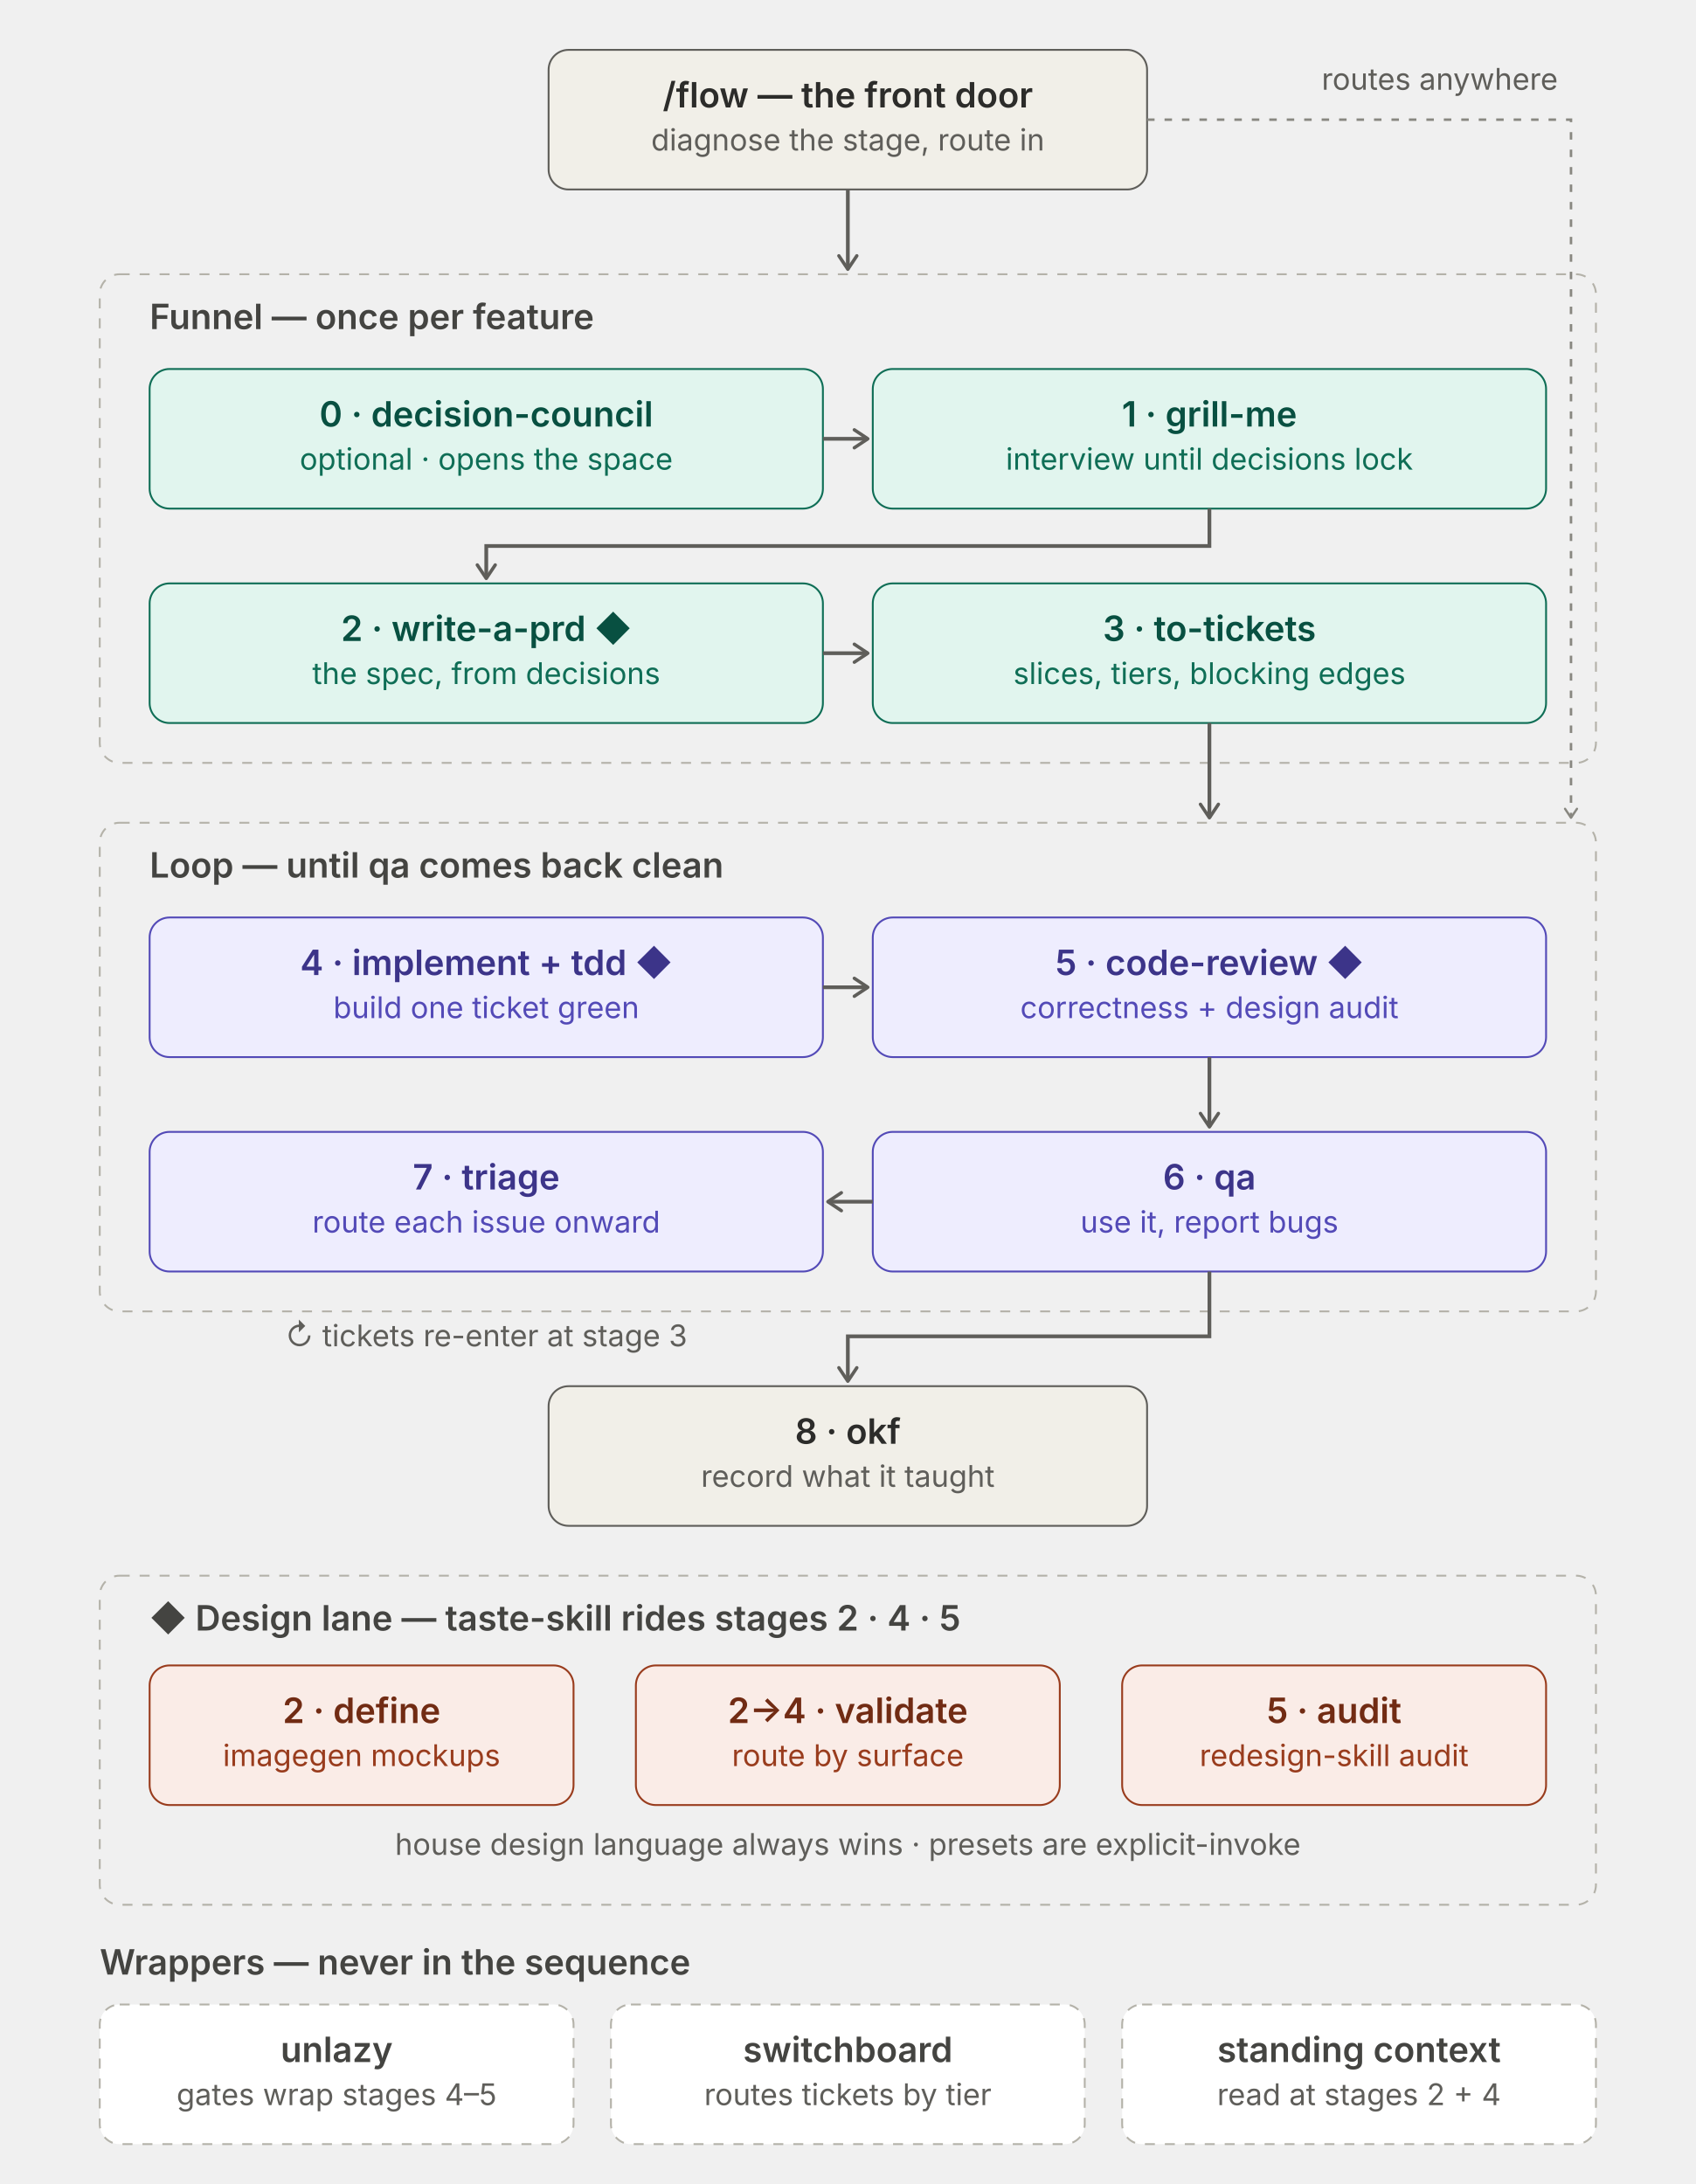
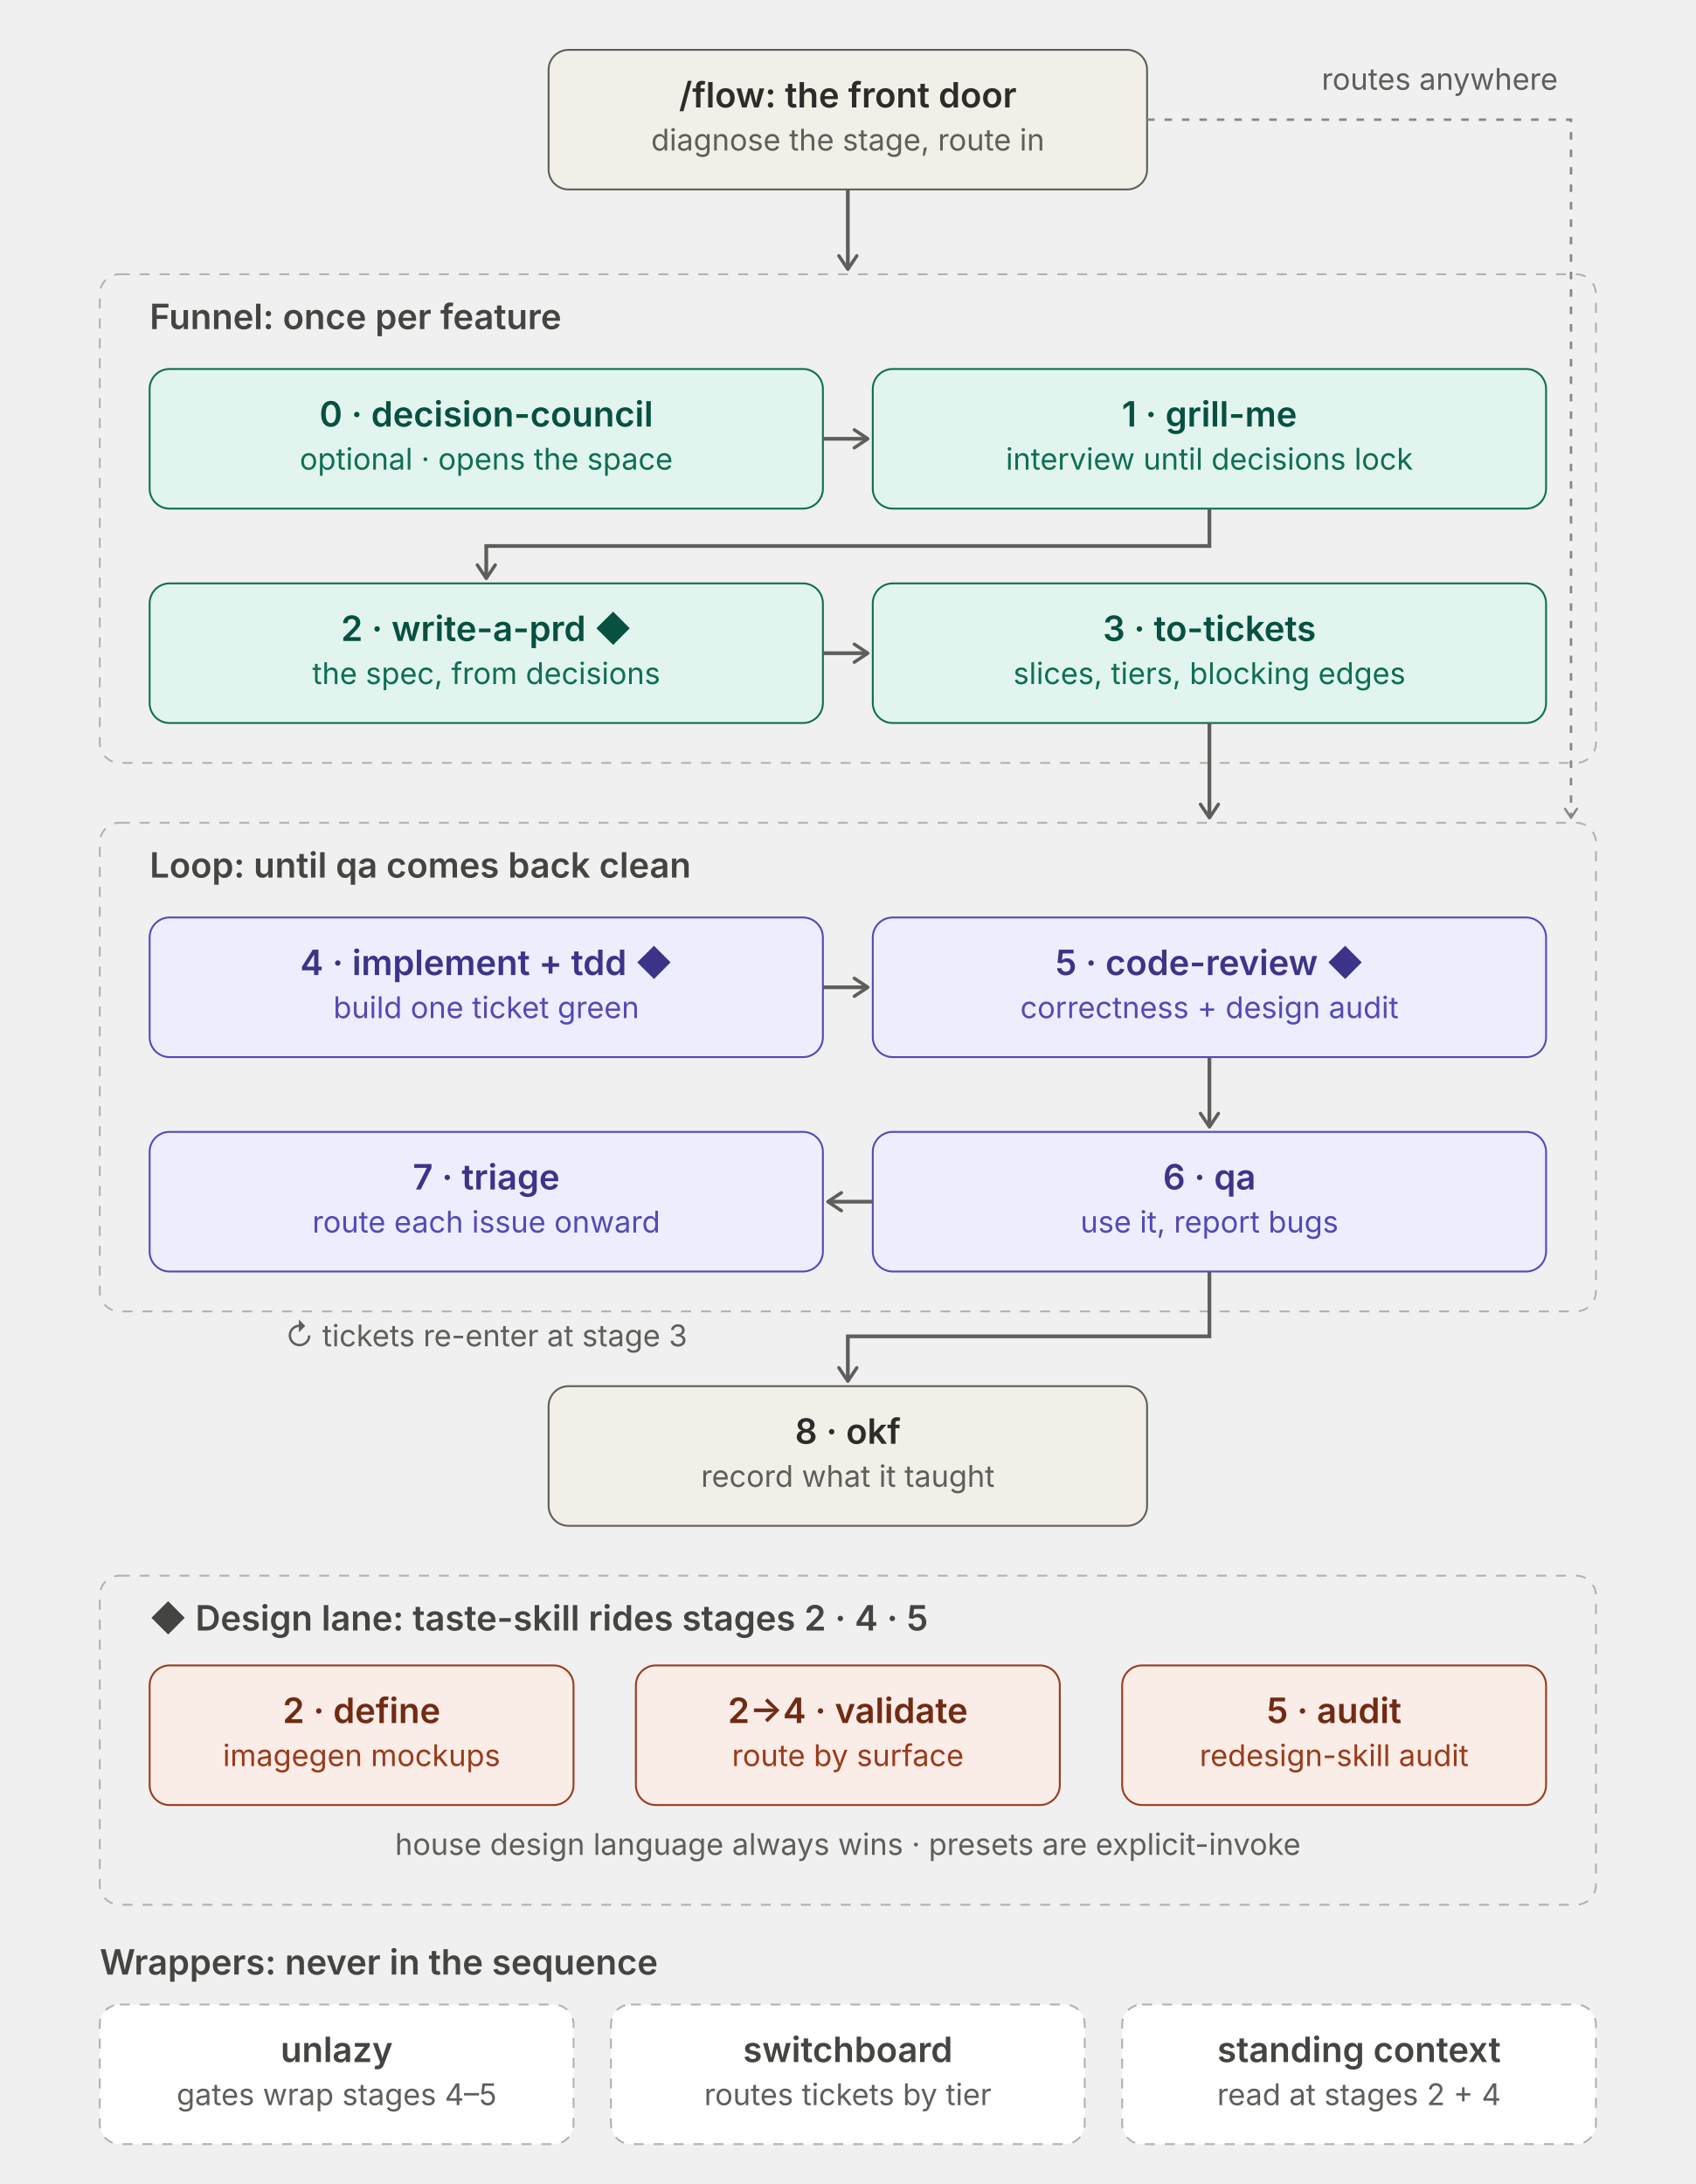
<svg xmlns="http://www.w3.org/2000/svg" width="680" viewBox="0 0 680 876" role="img">
  <style>
  svg { background:#FAFAF7; font-family:system-ui,-apple-system,"Segoe UI",sans-serif; }
  .hd { font-size:14px; font-weight:600; fill:#444441; }
  .tt { font-size:14px; font-weight:600; }
  .ts { font-size:12px; }
  .note { font-size:12px; fill:#5F5E5A; }
  .rg { fill:none; stroke:#B4B2A9; stroke-width:0.75; stroke-dasharray:4 4; }
  .arr { stroke:#5F5E5A; stroke-width:1.5; fill:none; }
  .leader { stroke:#888780; stroke-width:1; fill:none; stroke-dasharray:3 4; }
  .n-teal rect { fill:#E1F5EE; stroke:#0F6E56; stroke-width:0.75; }
  .n-teal .tt { fill:#085041; } .n-teal .ts { fill:#0F6E56; }
  .n-purple rect { fill:#EEEDFE; stroke:#534AB7; stroke-width:0.75; }
  .n-purple .tt { fill:#3C3489; } .n-purple .ts { fill:#534AB7; }
  .n-coral rect { fill:#FAECE7; stroke:#993C1D; stroke-width:0.75; }
  .n-coral .tt { fill:#712B13; } .n-coral .ts { fill:#993C1D; }
  .n-gray rect { fill:#F1EFE8; stroke:#5F5E5A; stroke-width:0.75; }
  .n-gray .tt { fill:#2C2C2A; } .n-gray .ts { fill:#5F5E5A; }
  .n-wrap rect { fill:#FFFFFF; stroke:#B4B2A9; stroke-width:0.75; stroke-dasharray:4 4; }
  .n-wrap .tt { fill:#444441; } .n-wrap .ts { fill:#5F5E5A; }
  @media (prefers-color-scheme: dark) {
    svg { background:#141413; }
    .hd { fill:#D3D1C7; }
    .note { fill:#B4B2A9; }
    .rg { stroke:#5F5E5A; }
    .arr { stroke:#B4B2A9; }
    .leader { stroke:#888780; }
    .n-teal rect { fill:#04342C; stroke:#5DCAA5; }
    .n-teal .tt { fill:#9FE1CB; } .n-teal .ts { fill:#5DCAA5; }
    .n-purple rect { fill:#26215C; stroke:#AFA9EC; }
    .n-purple .tt { fill:#CECBF6; } .n-purple .ts { fill:#AFA9EC; }
    .n-coral rect { fill:#4A1B0C; stroke:#F0997B; }
    .n-coral .tt { fill:#F5C4B3; } .n-coral .ts { fill:#F0997B; }
    .n-gray rect { fill:#2C2C2A; stroke:#888780; }
    .n-gray .tt { fill:#F1EFE8; } .n-gray .ts { fill:#B4B2A9; }
    .n-wrap rect { fill:#1D1D1B; stroke:#5F5E5A; }
    .n-wrap .tt { fill:#D3D1C7; } .n-wrap .ts { fill:#888780; }
  }
</style>
  <defs>
    <marker id="arrow" viewBox="0 0 10 10" refX="8" refY="5" markerWidth="6" markerHeight="6" orient="auto-start-reverse">
      <path d="M2 1L8 5L2 9" fill="none" stroke="context-stroke" stroke-width="1.5" stroke-linecap="round" stroke-linejoin="round" />
    </marker>
  </defs>
  <g class="n-gray">
    <rect x="220" y="20" width="240" height="56" rx="8" />
-     <text class="tt" x="340" y="38" text-anchor="middle" dominant-baseline="central">/flow — the front door</text>
+     <text class="tt" x="340" y="38" text-anchor="middle" dominant-baseline="central">/flow: the front door</text>
    <text class="ts" x="340" y="56" text-anchor="middle" dominant-baseline="central">diagnose the stage, route in</text>
  </g>
  <line x1="340" y1="76" x2="340" y2="108" class="arr" marker-end="url(#arrow)" />
  <text class="note" x="530" y="36" text-anchor="start">routes anywhere</text>
  <path d="M460 48 L630 48 L630 328" class="leader" marker-end="url(#arrow)" />
  <rect x="40" y="110" width="600" height="196" rx="8" class="rg" />
-   <text class="hd" x="60" y="132" text-anchor="start">Funnel — once per feature</text>
+   <text class="hd" x="60" y="132" text-anchor="start">Funnel: once per feature</text>
  <g class="n-teal">
    <rect x="60" y="148" width="270" height="56" rx="8" />
    <text class="tt" x="195" y="166" text-anchor="middle" dominant-baseline="central">0 · decision-council</text>
    <text class="ts" x="195" y="184" text-anchor="middle" dominant-baseline="central">optional · opens the space</text>
  </g>
  <g class="n-teal">
    <rect x="350" y="148" width="270" height="56" rx="8" />
    <text class="tt" x="485" y="166" text-anchor="middle" dominant-baseline="central">1 · grill-me</text>
    <text class="ts" x="485" y="184" text-anchor="middle" dominant-baseline="central">interview until decisions lock</text>
  </g>
  <line x1="330" y1="176" x2="348" y2="176" class="arr" marker-end="url(#arrow)" />
  <path d="M485 204 L485 219 L195 219 L195 232" class="arr" marker-end="url(#arrow)" />
  <g class="n-teal">
    <rect x="60" y="234" width="270" height="56" rx="8" />
    <text class="tt" x="195" y="252" text-anchor="middle" dominant-baseline="central">2 · write-a-prd ◆</text>
    <text class="ts" x="195" y="270" text-anchor="middle" dominant-baseline="central">the spec, from decisions</text>
  </g>
  <g class="n-teal">
    <rect x="350" y="234" width="270" height="56" rx="8" />
    <text class="tt" x="485" y="252" text-anchor="middle" dominant-baseline="central">3 · to-tickets</text>
    <text class="ts" x="485" y="270" text-anchor="middle" dominant-baseline="central">slices, tiers, blocking edges</text>
  </g>
  <line x1="330" y1="262" x2="348" y2="262" class="arr" marker-end="url(#arrow)" />
  <line x1="485" y1="290" x2="485" y2="328" class="arr" marker-end="url(#arrow)" />
  <rect x="40" y="330" width="600" height="196" rx="8" class="rg" />
-   <text class="hd" x="60" y="352" text-anchor="start">Loop — until qa comes back clean</text>
+   <text class="hd" x="60" y="352" text-anchor="start">Loop: until qa comes back clean</text>
  <g class="n-purple">
    <rect x="60" y="368" width="270" height="56" rx="8" />
    <text class="tt" x="195" y="386" text-anchor="middle" dominant-baseline="central">4 · implement + tdd ◆</text>
    <text class="ts" x="195" y="404" text-anchor="middle" dominant-baseline="central">build one ticket green</text>
  </g>
  <g class="n-purple">
    <rect x="350" y="368" width="270" height="56" rx="8" />
    <text class="tt" x="485" y="386" text-anchor="middle" dominant-baseline="central">5 · code-review ◆</text>
    <text class="ts" x="485" y="404" text-anchor="middle" dominant-baseline="central">correctness + design audit</text>
  </g>
  <line x1="330" y1="396" x2="348" y2="396" class="arr" marker-end="url(#arrow)" />
  <line x1="485" y1="424" x2="485" y2="452" class="arr" marker-end="url(#arrow)" />
  <g class="n-purple">
    <rect x="350" y="454" width="270" height="56" rx="8" />
    <text class="tt" x="485" y="472" text-anchor="middle" dominant-baseline="central">6 · qa</text>
    <text class="ts" x="485" y="490" text-anchor="middle" dominant-baseline="central">use it, report bugs</text>
  </g>
  <g class="n-purple">
    <rect x="60" y="454" width="270" height="56" rx="8" />
    <text class="tt" x="195" y="472" text-anchor="middle" dominant-baseline="central">7 · triage</text>
    <text class="ts" x="195" y="490" text-anchor="middle" dominant-baseline="central">route each issue onward</text>
  </g>
  <line x1="350" y1="482" x2="332" y2="482" class="arr" marker-end="url(#arrow)" />
  <text class="note" x="195" y="540" text-anchor="middle">↻ tickets re-enter at stage 3</text>
  <path d="M485 510 L485 536 L340 536 L340 554" class="arr" marker-end="url(#arrow)" />
  <g class="n-gray">
    <rect x="220" y="556" width="240" height="56" rx="8" />
    <text class="tt" x="340" y="574" text-anchor="middle" dominant-baseline="central">8 · okf</text>
    <text class="ts" x="340" y="592" text-anchor="middle" dominant-baseline="central">record what it taught</text>
  </g>
  <rect x="40" y="632" width="600" height="132" rx="8" class="rg" />
-   <text class="hd" x="60" y="654" text-anchor="start">◆ Design lane — taste-skill rides stages 2 · 4 · 5</text>
+   <text class="hd" x="60" y="654" text-anchor="start">◆ Design lane: taste-skill rides stages 2 · 4 · 5</text>
  <g class="n-coral">
    <rect x="60" y="668" width="170" height="56" rx="8" />
    <text class="tt" x="145" y="686" text-anchor="middle" dominant-baseline="central">2 · define</text>
    <text class="ts" x="145" y="704" text-anchor="middle" dominant-baseline="central">imagegen mockups</text>
  </g>
  <g class="n-coral">
    <rect x="255" y="668" width="170" height="56" rx="8" />
    <text class="tt" x="340" y="686" text-anchor="middle" dominant-baseline="central">2→4 · validate</text>
    <text class="ts" x="340" y="704" text-anchor="middle" dominant-baseline="central">route by surface</text>
  </g>
  <g class="n-coral">
    <rect x="450" y="668" width="170" height="56" rx="8" />
    <text class="tt" x="535" y="686" text-anchor="middle" dominant-baseline="central">5 · audit</text>
    <text class="ts" x="535" y="704" text-anchor="middle" dominant-baseline="central">redesign-skill audit</text>
  </g>
  <text class="note" x="340" y="744" text-anchor="middle">house design language always wins · presets are explicit-invoke</text>
-   <text class="hd" x="40" y="792" text-anchor="start">Wrappers — never in the sequence</text>
+   <text class="hd" x="40" y="792" text-anchor="start">Wrappers: never in the sequence</text>
  <g class="n-wrap">
    <rect x="40" y="804" width="190" height="56" rx="8" />
    <text class="tt" x="135" y="822" text-anchor="middle" dominant-baseline="central">unlazy</text>
    <text class="ts" x="135" y="840" text-anchor="middle" dominant-baseline="central">gates wrap stages 4–5</text>
  </g>
  <g class="n-wrap">
    <rect x="245" y="804" width="190" height="56" rx="8" />
    <text class="tt" x="340" y="822" text-anchor="middle" dominant-baseline="central">switchboard</text>
    <text class="ts" x="340" y="840" text-anchor="middle" dominant-baseline="central">routes tickets by tier</text>
  </g>
  <g class="n-wrap">
    <rect x="450" y="804" width="190" height="56" rx="8" />
    <text class="tt" x="545" y="822" text-anchor="middle" dominant-baseline="central">standing context</text>
    <text class="ts" x="545" y="840" text-anchor="middle" dominant-baseline="central">read at stages 2 + 4</text>
  </g>
</svg>
